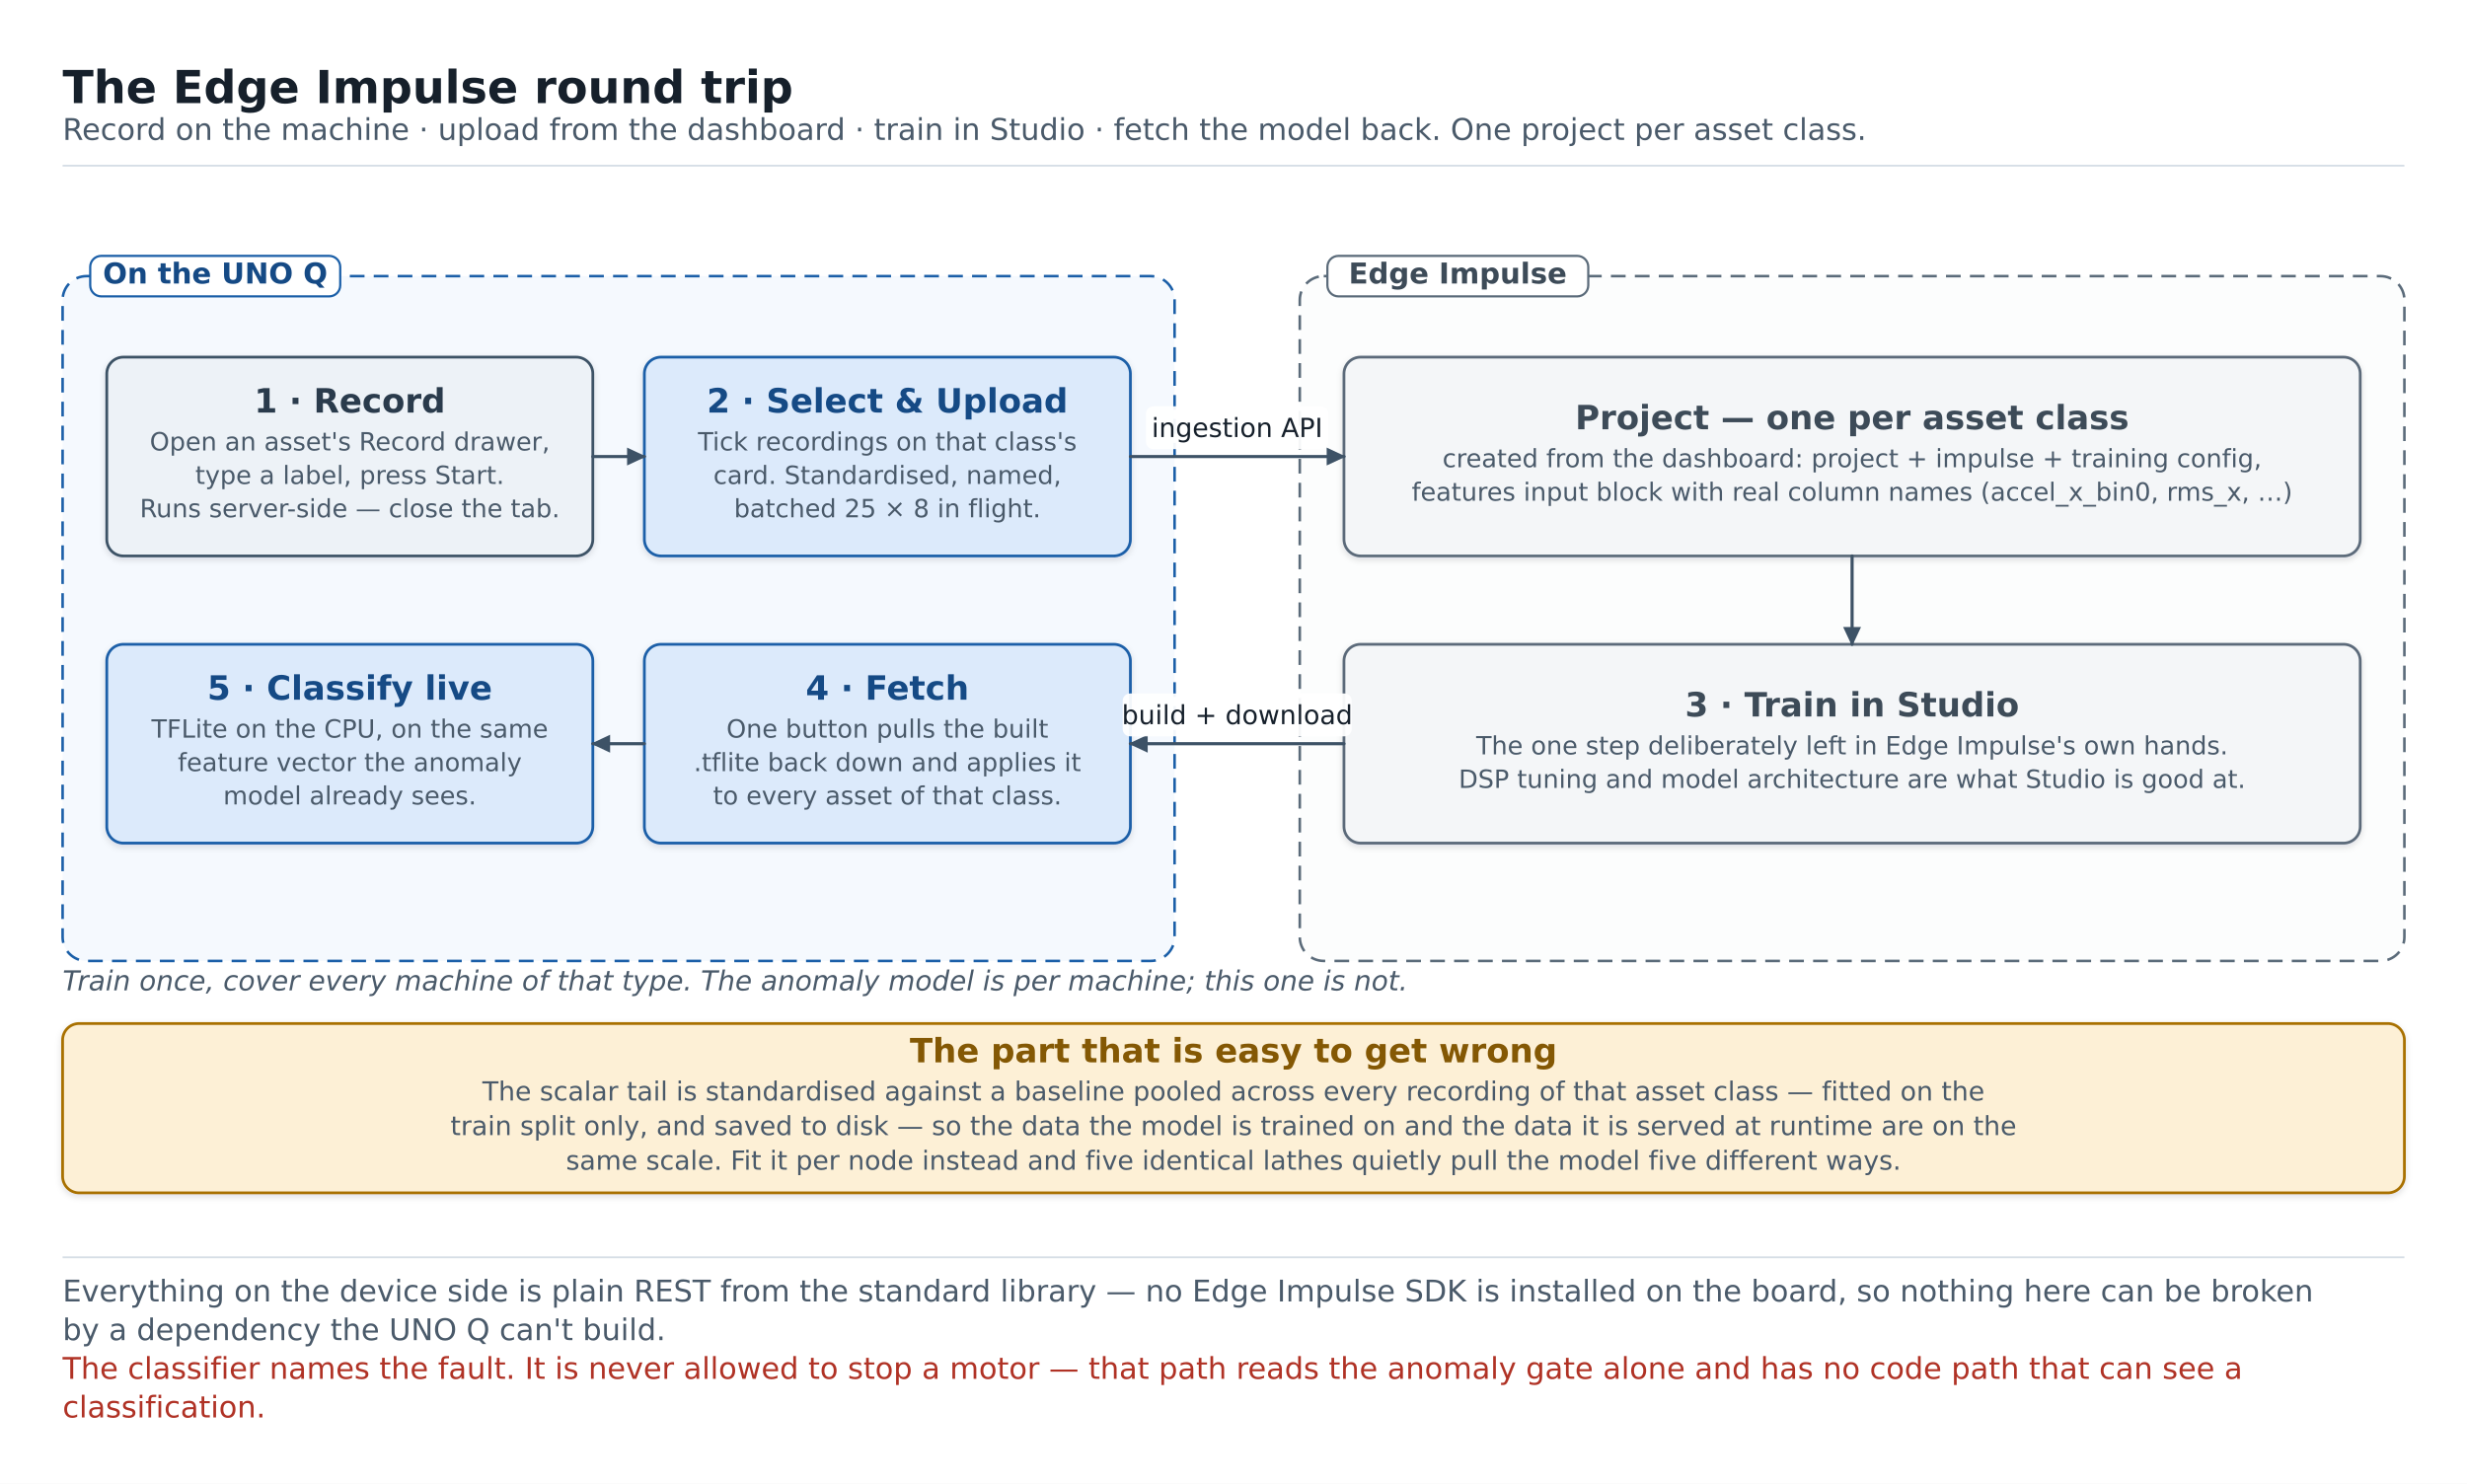
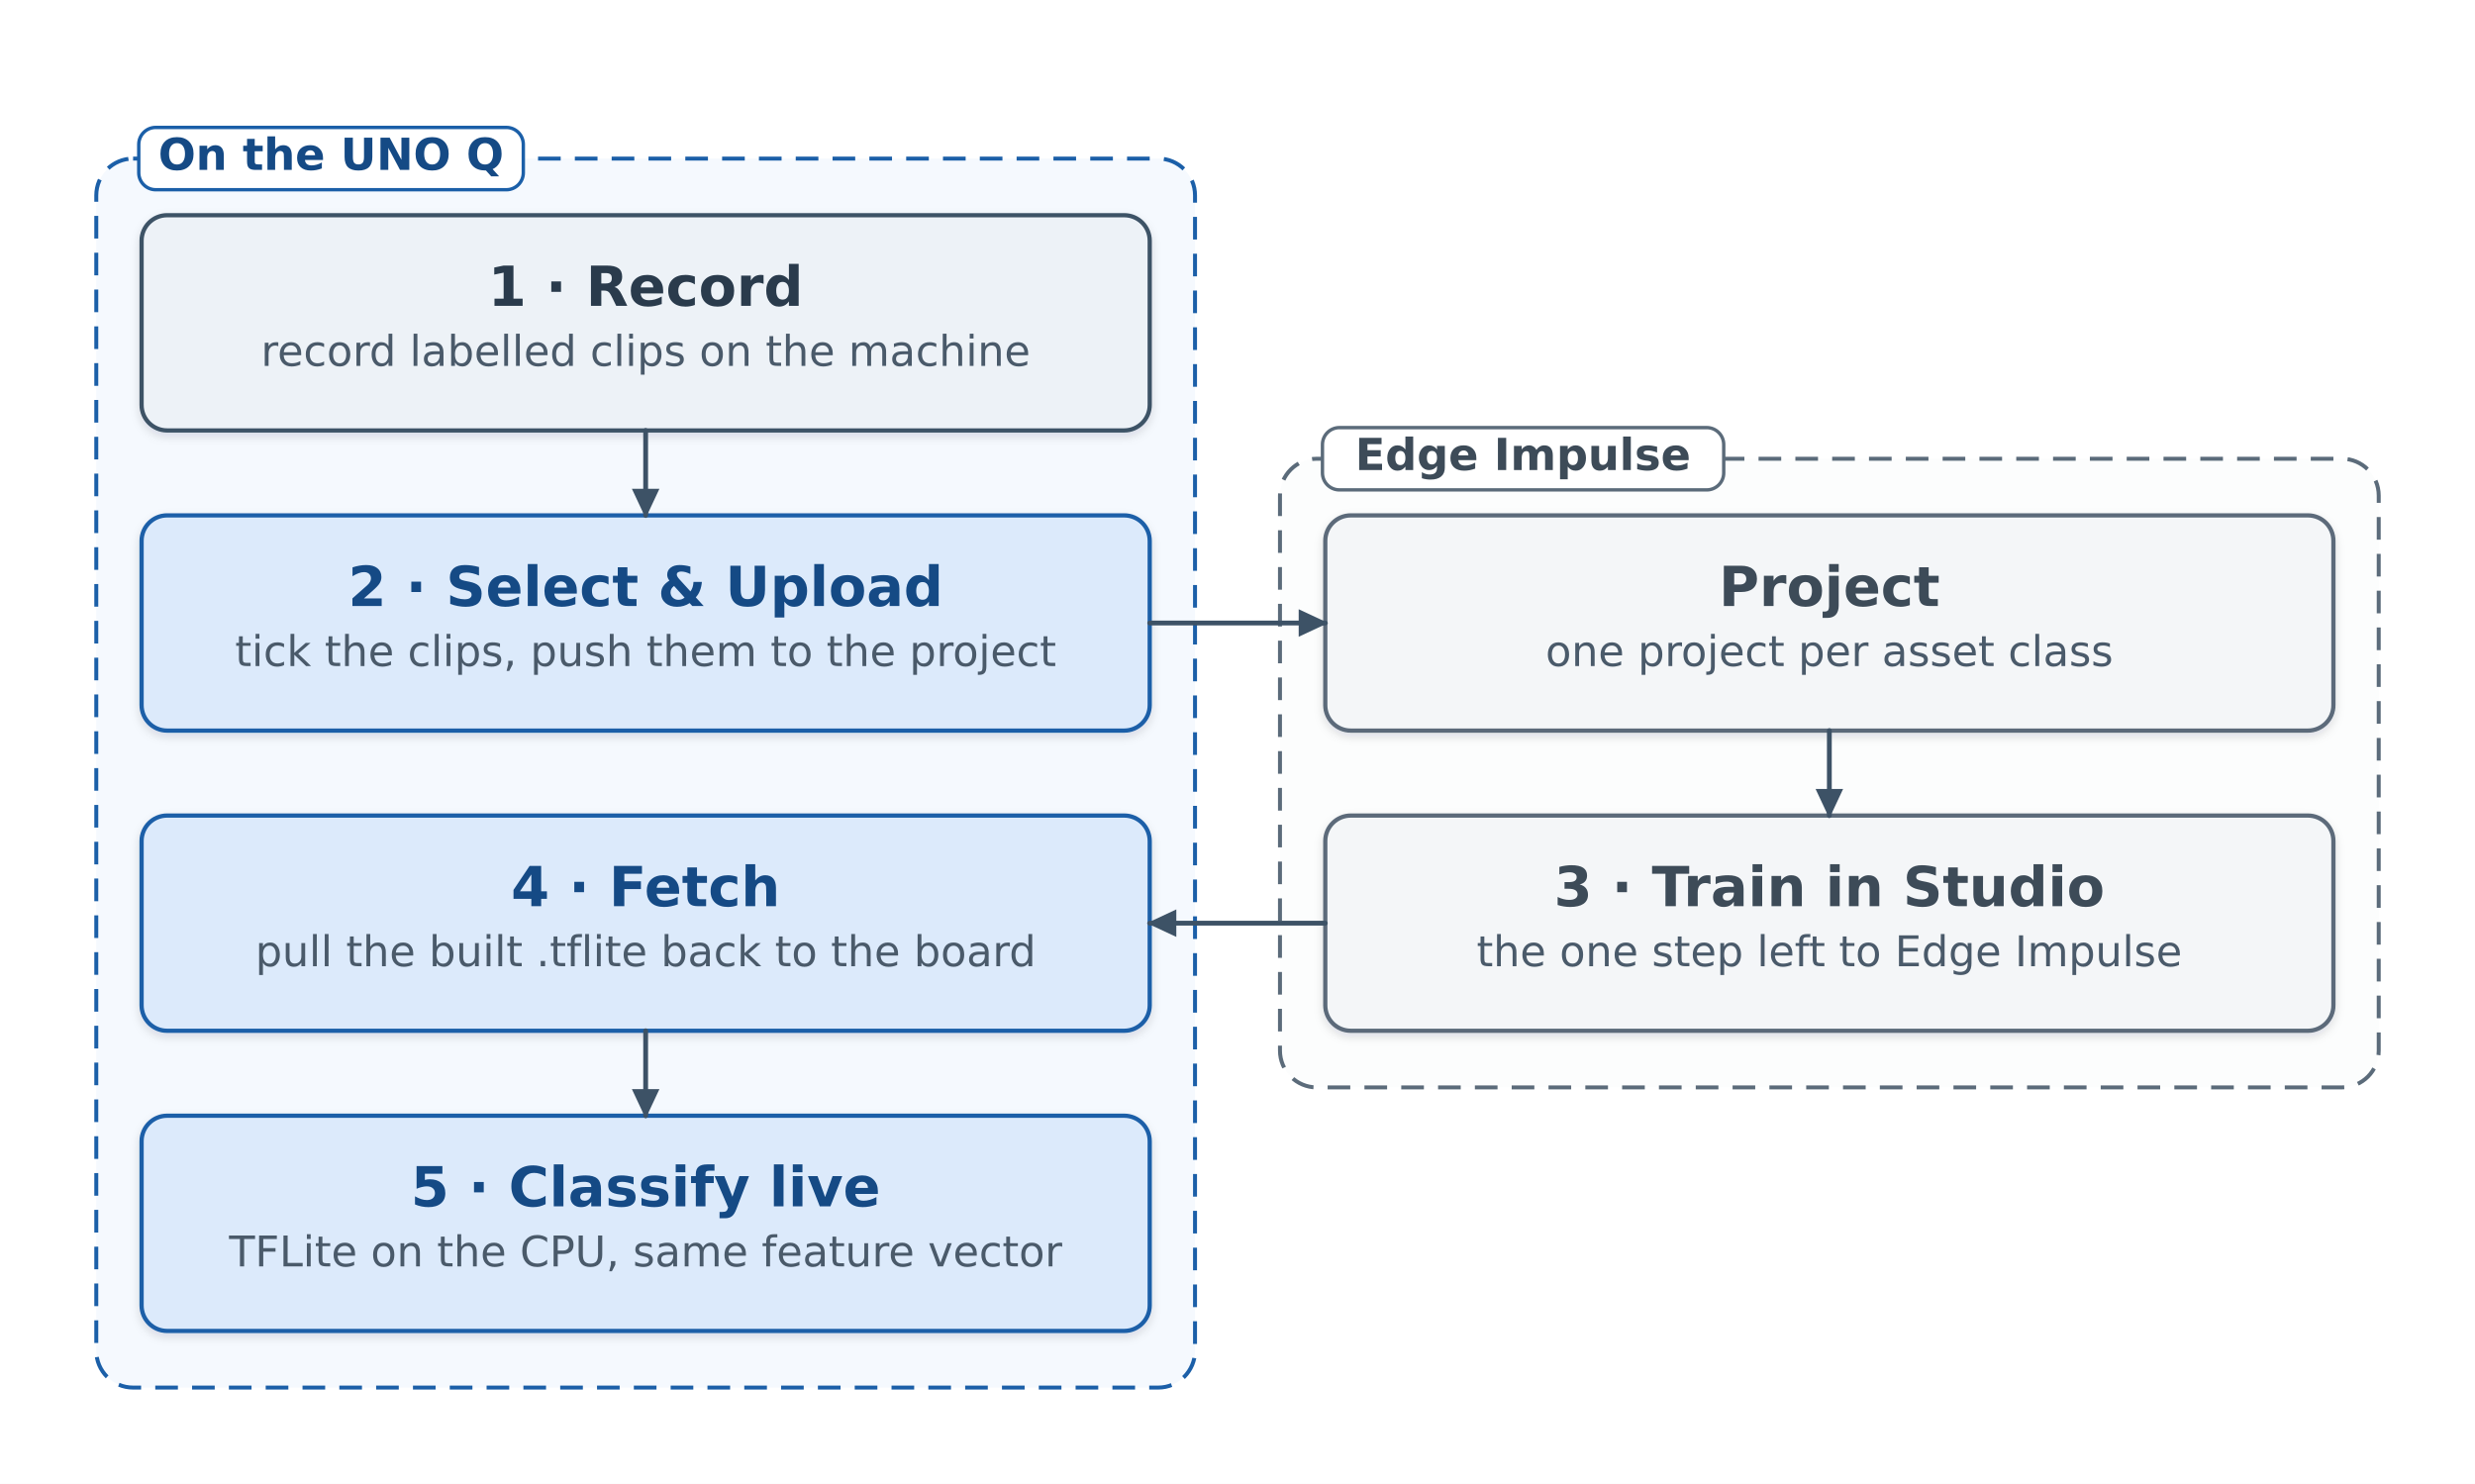
- <svg xmlns="http://www.w3.org/2000/svg" width="1340" height="806" viewBox="0 0 1340 806">
+ <svg xmlns="http://www.w3.org/2000/svg" width="874" height="524" viewBox="0 0 874 524">
  <defs>
    <marker id="arrow" viewBox="0 0 10 10" refX="8.5" refY="5" markerWidth="6.5" markerHeight="6.5" orient="auto-start-reverse">
      <path d="M0,0.6 L9.4,5 L0,9.4 z" fill="#3D5266" />
    </marker>
    <marker id="arrowAct" viewBox="0 0 10 10" refX="8.5" refY="5" markerWidth="6.5" markerHeight="6.5" orient="auto-start-reverse">
      <path d="M0,0.6 L9.4,5 L0,9.4 z" fill="#B03225" />
    </marker>
    <marker id="arrowSoft" viewBox="0 0 10 10" refX="8.5" refY="5" markerWidth="6.5" markerHeight="6.5" orient="auto-start-reverse">
      <path d="M0,0.6 L9.4,5 L0,9.4 z" fill="#8C9AA8" />
    </marker>
    <marker id="arrowTell" viewBox="0 0 10 10" refX="8.5" refY="5" markerWidth="6.5" markerHeight="6.5" orient="auto-start-reverse">
      <path d="M0,0.6 L9.4,5 L0,9.4 z" fill="#237A41" />
    </marker>
    <filter id="softshadow" x="-12%" y="-12%" width="130%" height="140%">
      <feDropShadow dx="0" dy="1.4" stdDeviation="1.6" flood-color="#16202B" flood-opacity="0.13" />
    </filter>
  </defs>
-   <rect x="0" y="0" width="1340" height="806" fill="#FFFFFF" />
-   <rect x="34.0" y="150.0" width="604.0" height="372.0" rx="13" fill="#DCEAFB" fill-opacity="0.30" stroke="#1B5FA8" stroke-width="1.4" stroke-dasharray="8,5" />
-   <rect x="49.0" y="139.0" width="135.8" height="22" rx="6" fill="#FFFFFF" stroke="#1B5FA8" stroke-width="1.2" />
-   <text x="116.9" y="154.0" font-family="DejaVu Sans, Helvetica, Arial, sans-serif" font-size="15.60" font-weight="bold" font-style="normal" text-anchor="middle" fill="#154A85">On the UNO Q</text>
-   <rect x="58.0" y="194.0" width="264.0" height="108.0" rx="9" fill="#EDF2F7" stroke="#3D5266" stroke-width="1.5" filter="url(#softshadow)" />
-   <text x="190.0" y="224.1" font-family="DejaVu Sans, Helvetica, Arial, sans-serif" font-size="18.20" font-weight="bold" font-style="normal" text-anchor="middle" fill="#2A3B4C">1 · Record</text>
-   <text x="190.0" y="244.7" font-family="DejaVu Sans, Helvetica, Arial, sans-serif" font-size="13.65" font-weight="normal" font-style="normal" text-anchor="middle" fill="#4A5A6A">Open an asset's Record drawer,</text>
-   <text x="190.0" y="262.9" font-family="DejaVu Sans, Helvetica, Arial, sans-serif" font-size="13.65" font-weight="normal" font-style="normal" text-anchor="middle" fill="#4A5A6A">type a label, press Start.</text>
-   <text x="190.0" y="281.0" font-family="DejaVu Sans, Helvetica, Arial, sans-serif" font-size="13.65" font-weight="normal" font-style="normal" text-anchor="middle" fill="#4A5A6A">Runs server-side — close the tab.</text>
-   <rect x="350.0" y="194.0" width="264.0" height="108.0" rx="9" fill="#DCEAFB" stroke="#1B5FA8" stroke-width="1.5" filter="url(#softshadow)" />
-   <text x="482.0" y="224.1" font-family="DejaVu Sans, Helvetica, Arial, sans-serif" font-size="18.20" font-weight="bold" font-style="normal" text-anchor="middle" fill="#154A85">2 · Select &amp; Upload</text>
-   <text x="482.0" y="244.7" font-family="DejaVu Sans, Helvetica, Arial, sans-serif" font-size="13.65" font-weight="normal" font-style="normal" text-anchor="middle" fill="#4A5A6A">Tick recordings on that class's</text>
-   <text x="482.0" y="262.9" font-family="DejaVu Sans, Helvetica, Arial, sans-serif" font-size="13.65" font-weight="normal" font-style="normal" text-anchor="middle" fill="#4A5A6A">card. Standardised, named,</text>
-   <text x="482.0" y="281.0" font-family="DejaVu Sans, Helvetica, Arial, sans-serif" font-size="13.65" font-weight="normal" font-style="normal" text-anchor="middle" fill="#4A5A6A">batched 25 × 8 in flight.</text>
-   <rect x="58.0" y="350.0" width="264.0" height="108.0" rx="9" fill="#DCEAFB" stroke="#1B5FA8" stroke-width="1.5" filter="url(#softshadow)" />
-   <text x="190.0" y="380.1" font-family="DejaVu Sans, Helvetica, Arial, sans-serif" font-size="18.20" font-weight="bold" font-style="normal" text-anchor="middle" fill="#154A85">5 · Classify live</text>
-   <text x="190.0" y="400.7" font-family="DejaVu Sans, Helvetica, Arial, sans-serif" font-size="13.65" font-weight="normal" font-style="normal" text-anchor="middle" fill="#4A5A6A">TFLite on the CPU, on the same</text>
-   <text x="190.0" y="418.9" font-family="DejaVu Sans, Helvetica, Arial, sans-serif" font-size="13.65" font-weight="normal" font-style="normal" text-anchor="middle" fill="#4A5A6A">feature vector the anomaly</text>
-   <text x="190.0" y="437.0" font-family="DejaVu Sans, Helvetica, Arial, sans-serif" font-size="13.65" font-weight="normal" font-style="normal" text-anchor="middle" fill="#4A5A6A">model already sees.</text>
-   <rect x="350.0" y="350.0" width="264.0" height="108.0" rx="9" fill="#DCEAFB" stroke="#1B5FA8" stroke-width="1.5" filter="url(#softshadow)" />
-   <text x="482.0" y="380.1" font-family="DejaVu Sans, Helvetica, Arial, sans-serif" font-size="18.20" font-weight="bold" font-style="normal" text-anchor="middle" fill="#154A85">4 · Fetch</text>
-   <text x="482.0" y="400.7" font-family="DejaVu Sans, Helvetica, Arial, sans-serif" font-size="13.65" font-weight="normal" font-style="normal" text-anchor="middle" fill="#4A5A6A">One button pulls the built</text>
-   <text x="482.0" y="418.9" font-family="DejaVu Sans, Helvetica, Arial, sans-serif" font-size="13.65" font-weight="normal" font-style="normal" text-anchor="middle" fill="#4A5A6A">.tflite back down and applies it</text>
-   <text x="482.0" y="437.0" font-family="DejaVu Sans, Helvetica, Arial, sans-serif" font-size="13.65" font-weight="normal" font-style="normal" text-anchor="middle" fill="#4A5A6A">to every asset of that class.</text>
-   <path d="M322.0,248.0 L350.0,248.0" fill="none" stroke="#3D5266" stroke-width="1.7" stroke-linejoin="round" stroke-linecap="round" marker-end="url(#arrow)" />
-   <path d="M350.0,404.0 L322.0,404.0" fill="none" stroke="#3D5266" stroke-width="1.7" stroke-linejoin="round" stroke-linecap="round" marker-end="url(#arrow)" />
-   <rect x="706.0" y="150.0" width="600.0" height="372.0" rx="13" fill="#F4F6F8" fill-opacity="0.30" stroke="#5B6B7A" stroke-width="1.4" stroke-dasharray="8,5" />
-   <rect x="721.0" y="139.0" width="141.7" height="22" rx="6" fill="#FFFFFF" stroke="#5B6B7A" stroke-width="1.2" />
-   <text x="791.8" y="154.0" font-family="DejaVu Sans, Helvetica, Arial, sans-serif" font-size="15.60" font-weight="bold" font-style="normal" text-anchor="middle" fill="#3D4B58">Edge Impulse</text>
-   <rect x="730.0" y="194.0" width="552.0" height="108.0" rx="9" fill="#F4F6F8" stroke="#5B6B7A" stroke-width="1.5" filter="url(#softshadow)" />
-   <text x="1006.0" y="233.2" font-family="DejaVu Sans, Helvetica, Arial, sans-serif" font-size="18.20" font-weight="bold" font-style="normal" text-anchor="middle" fill="#3D4B58">Project — one per asset class</text>
-   <text x="1006.0" y="253.8" font-family="DejaVu Sans, Helvetica, Arial, sans-serif" font-size="13.65" font-weight="normal" font-style="normal" text-anchor="middle" fill="#4A5A6A">created from the dashboard: project + impulse + training config,</text>
-   <text x="1006.0" y="272.0" font-family="DejaVu Sans, Helvetica, Arial, sans-serif" font-size="13.65" font-weight="normal" font-style="normal" text-anchor="middle" fill="#4A5A6A">features input block with real column names (accel_x_bin0, rms_x, …)</text>
-   <rect x="730.0" y="350.0" width="552.0" height="108.0" rx="9" fill="#F4F6F8" stroke="#5B6B7A" stroke-width="1.5" filter="url(#softshadow)" />
-   <text x="1006.0" y="389.2" font-family="DejaVu Sans, Helvetica, Arial, sans-serif" font-size="18.20" font-weight="bold" font-style="normal" text-anchor="middle" fill="#3D4B58">3 · Train in Studio</text>
-   <text x="1006.0" y="409.8" font-family="DejaVu Sans, Helvetica, Arial, sans-serif" font-size="13.65" font-weight="normal" font-style="normal" text-anchor="middle" fill="#4A5A6A">The one step deliberately left in Edge Impulse's own hands.</text>
-   <text x="1006.0" y="428.0" font-family="DejaVu Sans, Helvetica, Arial, sans-serif" font-size="13.65" font-weight="normal" font-style="normal" text-anchor="middle" fill="#4A5A6A">DSP tuning and model architecture are what Studio is good at.</text>
-   <path d="M614.0,248.0 L730.0,248.0" fill="none" stroke="#3D5266" stroke-width="1.7" stroke-linejoin="round" stroke-linecap="round" marker-end="url(#arrow)" />
-   <rect x="622.5" y="220.7" width="99.0" height="23.3" rx="4" fill="#FFFFFF" opacity="0.94" />
-   <text x="672.0" y="237.4" font-family="DejaVu Sans, Helvetica, Arial, sans-serif" font-size="14.30" font-weight="normal" font-style="normal" text-anchor="middle" fill="#16202B">ingestion API</text>
-   <path d="M1006.0,302.0 L1006.0,350.0" fill="none" stroke="#3D5266" stroke-width="1.7" stroke-linejoin="round" stroke-linecap="round" marker-end="url(#arrow)" />
-   <path d="M730.0,404.0 L614.0,404.0" fill="none" stroke="#3D5266" stroke-width="1.7" stroke-linejoin="round" stroke-linecap="round" marker-end="url(#arrow)" />
-   <rect x="609.8" y="376.7" width="124.4" height="23.3" rx="4" fill="#FFFFFF" opacity="0.94" />
-   <text x="672.0" y="393.4" font-family="DejaVu Sans, Helvetica, Arial, sans-serif" font-size="14.30" font-weight="normal" font-style="normal" text-anchor="middle" fill="#16202B">build + download</text>
-   <rect x="34.0" y="556.0" width="1272.0" height="92.0" rx="9" fill="#FDF0D6" stroke="#A97105" stroke-width="1.5" filter="url(#softshadow)" />
-   <text x="670.0" y="577.1" font-family="DejaVu Sans, Helvetica, Arial, sans-serif" font-size="18.20" font-weight="bold" font-style="normal" text-anchor="middle" fill="#845804">The part that is easy to get wrong</text>
-   <text x="670.0" y="597.8" font-family="DejaVu Sans, Helvetica, Arial, sans-serif" font-size="14.30" font-weight="normal" font-style="normal" text-anchor="middle" fill="#4A5A6A">The scalar tail is standardised against a baseline pooled across every recording of that asset class — fitted on the</text>
-   <text x="670.0" y="616.6" font-family="DejaVu Sans, Helvetica, Arial, sans-serif" font-size="14.30" font-weight="normal" font-style="normal" text-anchor="middle" fill="#4A5A6A">train split only, and saved to disk — so the data the model is trained on and the data it is served at runtime are on the</text>
-   <text x="670.0" y="635.4" font-family="DejaVu Sans, Helvetica, Arial, sans-serif" font-size="14.30" font-weight="normal" font-style="normal" text-anchor="middle" fill="#4A5A6A">same scale. Fit it per node instead and five identical lathes quietly pull the model five different ways.</text>
-   <text x="34.0" y="538.0" font-family="DejaVu Sans, Helvetica, Arial, sans-serif" font-size="14.95" font-weight="normal" font-style="italic" text-anchor="start" fill="#4A5A6A">Train once, cover every machine of that type. The anomaly model is per machine; this one is not.</text>
-   <line x1="34.0" y1="90.0" x2="1306.0" y2="90.0" stroke="#D6DEE6" stroke-width="1" />
-   <text x="34.0" y="56.0" font-family="DejaVu Sans, Helvetica, Arial, sans-serif" font-size="24.70" font-weight="bold" font-style="normal" text-anchor="start" fill="#16202B">The Edge Impulse round trip</text>
-   <text x="34.0" y="76.0" font-family="DejaVu Sans, Helvetica, Arial, sans-serif" font-size="16.25" font-weight="normal" font-style="normal" text-anchor="start" fill="#4A5A6A">Record on the machine · upload from the dashboard · train in Studio · fetch the model back. One project per asset class.</text>
-   <line x1="34.0" y1="683.0" x2="1306.0" y2="683.0" stroke="#D6DEE6" stroke-width="1" />
-   <text x="34.0" y="707.0" font-family="DejaVu Sans, Helvetica, Arial, sans-serif" font-size="16.25" font-weight="normal" font-style="normal" text-anchor="start" fill="#4A5A6A">Everything on the device side is plain REST from the standard library — no Edge Impulse SDK is installed on the board, so nothing here can be broken</text>
-   <text x="34.0" y="728.0" font-family="DejaVu Sans, Helvetica, Arial, sans-serif" font-size="16.25" font-weight="normal" font-style="normal" text-anchor="start" fill="#4A5A6A">by a dependency the UNO Q can't build.</text>
-   <text x="34.0" y="749.0" font-family="DejaVu Sans, Helvetica, Arial, sans-serif" font-size="16.25" font-weight="normal" font-style="normal" text-anchor="start" fill="#B03225">The classifier names the fault. It is never allowed to stop a motor — that path reads the anomaly gate alone and has no code path that can see a</text>
-   <text x="34.0" y="770.0" font-family="DejaVu Sans, Helvetica, Arial, sans-serif" font-size="16.25" font-weight="normal" font-style="normal" text-anchor="start" fill="#B03225">classification.</text>
+   <rect x="0" y="0" width="874" height="524" fill="#FFFFFF" />
+   <rect x="34.0" y="56.0" width="388.0" height="434.0" rx="13" fill="#DCEAFB" fill-opacity="0.30" stroke="#1B5FA8" stroke-width="1.4" stroke-dasharray="8,5" />
+   <rect x="49.0" y="45.0" width="135.8" height="22" rx="6" fill="#FFFFFF" stroke="#1B5FA8" stroke-width="1.2" />
+   <text x="116.9" y="60.0" font-family="DejaVu Sans, Helvetica, Arial, sans-serif" font-size="15.60" font-weight="bold" font-style="normal" text-anchor="middle" fill="#154A85">On the UNO Q</text>
+   <rect x="50.0" y="76.0" width="356.0" height="76.0" rx="9" fill="#EDF2F7" stroke="#3D5266" stroke-width="1.5" filter="url(#softshadow)" />
+   <text x="228.0" y="108.0" font-family="DejaVu Sans, Helvetica, Arial, sans-serif" font-size="19.50" font-weight="bold" font-style="normal" text-anchor="middle" fill="#2A3B4C">1 · Record</text>
+   <text x="228.0" y="129.2" font-family="DejaVu Sans, Helvetica, Arial, sans-serif" font-size="14.95" font-weight="normal" font-style="normal" text-anchor="middle" fill="#4A5A6A">record labelled clips on the machine</text>
+   <rect x="50.0" y="182.0" width="356.0" height="76.0" rx="9" fill="#DCEAFB" stroke="#1B5FA8" stroke-width="1.5" filter="url(#softshadow)" />
+   <text x="228.0" y="214.0" font-family="DejaVu Sans, Helvetica, Arial, sans-serif" font-size="19.50" font-weight="bold" font-style="normal" text-anchor="middle" fill="#154A85">2 · Select &amp; Upload</text>
+   <text x="228.0" y="235.2" font-family="DejaVu Sans, Helvetica, Arial, sans-serif" font-size="14.95" font-weight="normal" font-style="normal" text-anchor="middle" fill="#4A5A6A">tick the clips, push them to the project</text>
+   <rect x="50.0" y="288.0" width="356.0" height="76.0" rx="9" fill="#DCEAFB" stroke="#1B5FA8" stroke-width="1.5" filter="url(#softshadow)" />
+   <text x="228.0" y="320.0" font-family="DejaVu Sans, Helvetica, Arial, sans-serif" font-size="19.50" font-weight="bold" font-style="normal" text-anchor="middle" fill="#154A85">4 · Fetch</text>
+   <text x="228.0" y="341.2" font-family="DejaVu Sans, Helvetica, Arial, sans-serif" font-size="14.95" font-weight="normal" font-style="normal" text-anchor="middle" fill="#4A5A6A">pull the built .tflite back to the board</text>
+   <rect x="50.0" y="394.0" width="356.0" height="76.0" rx="9" fill="#DCEAFB" stroke="#1B5FA8" stroke-width="1.5" filter="url(#softshadow)" />
+   <text x="228.0" y="426.0" font-family="DejaVu Sans, Helvetica, Arial, sans-serif" font-size="19.50" font-weight="bold" font-style="normal" text-anchor="middle" fill="#154A85">5 · Classify live</text>
+   <text x="228.0" y="447.2" font-family="DejaVu Sans, Helvetica, Arial, sans-serif" font-size="14.95" font-weight="normal" font-style="normal" text-anchor="middle" fill="#4A5A6A">TFLite on the CPU, same feature vector</text>
+   <rect x="452.0" y="162.0" width="388.0" height="222.0" rx="13" fill="#F4F6F8" fill-opacity="0.30" stroke="#5B6B7A" stroke-width="1.4" stroke-dasharray="8,5" />
+   <rect x="467.0" y="151.0" width="141.7" height="22" rx="6" fill="#FFFFFF" stroke="#5B6B7A" stroke-width="1.2" />
+   <text x="537.8" y="166.0" font-family="DejaVu Sans, Helvetica, Arial, sans-serif" font-size="15.60" font-weight="bold" font-style="normal" text-anchor="middle" fill="#3D4B58">Edge Impulse</text>
+   <rect x="468.0" y="182.0" width="356.0" height="76.0" rx="9" fill="#F4F6F8" stroke="#5B6B7A" stroke-width="1.5" filter="url(#softshadow)" />
+   <text x="646.0" y="214.0" font-family="DejaVu Sans, Helvetica, Arial, sans-serif" font-size="19.50" font-weight="bold" font-style="normal" text-anchor="middle" fill="#3D4B58">Project</text>
+   <text x="646.0" y="235.2" font-family="DejaVu Sans, Helvetica, Arial, sans-serif" font-size="14.95" font-weight="normal" font-style="normal" text-anchor="middle" fill="#4A5A6A">one project per asset class</text>
+   <rect x="468.0" y="288.0" width="356.0" height="76.0" rx="9" fill="#F4F6F8" stroke="#5B6B7A" stroke-width="1.5" filter="url(#softshadow)" />
+   <text x="646.0" y="320.0" font-family="DejaVu Sans, Helvetica, Arial, sans-serif" font-size="19.50" font-weight="bold" font-style="normal" text-anchor="middle" fill="#3D4B58">3 · Train in Studio</text>
+   <text x="646.0" y="341.2" font-family="DejaVu Sans, Helvetica, Arial, sans-serif" font-size="14.95" font-weight="normal" font-style="normal" text-anchor="middle" fill="#4A5A6A">the one step left to Edge Impulse</text>
+   <path d="M228.0,152.0 L228.0,182.0" fill="none" stroke="#3D5266" stroke-width="1.7" stroke-linejoin="round" stroke-linecap="round" marker-end="url(#arrow)" />
+   <path d="M406.0,220.0 L468.0,220.0" fill="none" stroke="#3D5266" stroke-width="1.7" stroke-linejoin="round" stroke-linecap="round" marker-end="url(#arrow)" />
+   <path d="M646.0,258.0 L646.0,288.0" fill="none" stroke="#3D5266" stroke-width="1.7" stroke-linejoin="round" stroke-linecap="round" marker-end="url(#arrow)" />
+   <path d="M468.0,326.0 L406.0,326.0" fill="none" stroke="#3D5266" stroke-width="1.7" stroke-linejoin="round" stroke-linecap="round" marker-end="url(#arrow)" />
+   <path d="M228.0,364.0 L228.0,394.0" fill="none" stroke="#3D5266" stroke-width="1.7" stroke-linejoin="round" stroke-linecap="round" marker-end="url(#arrow)" />
</svg>
